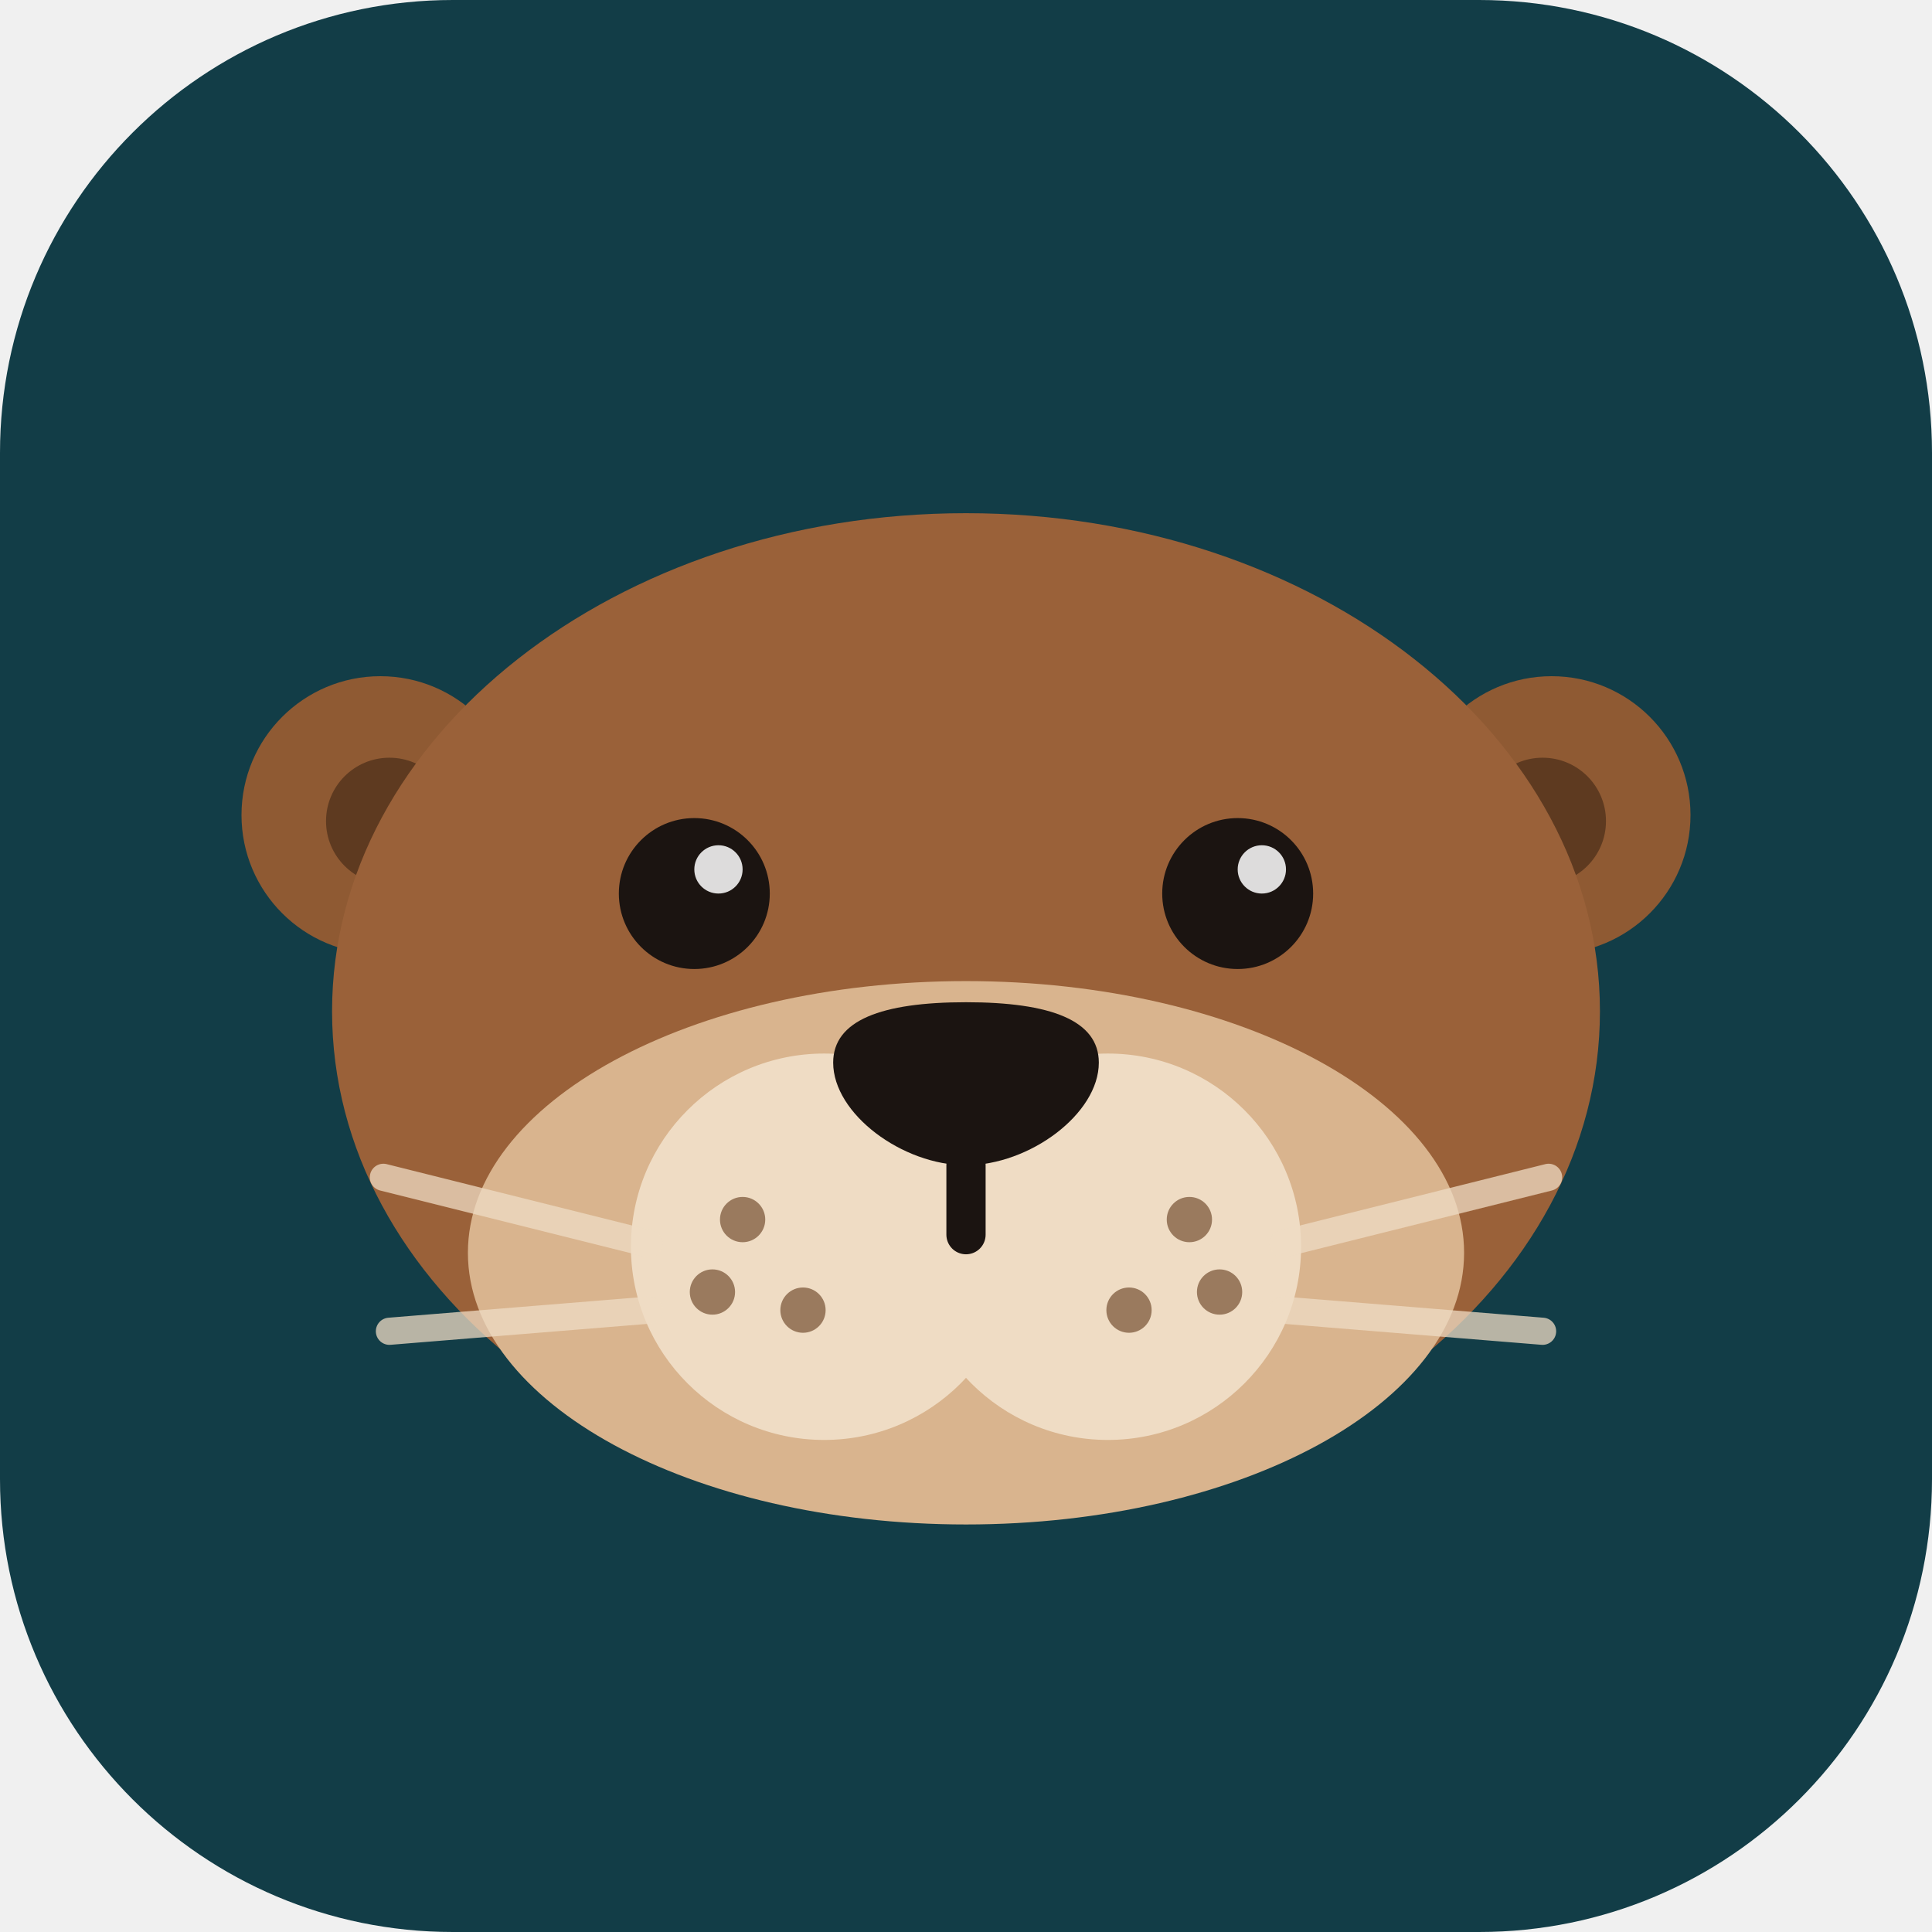
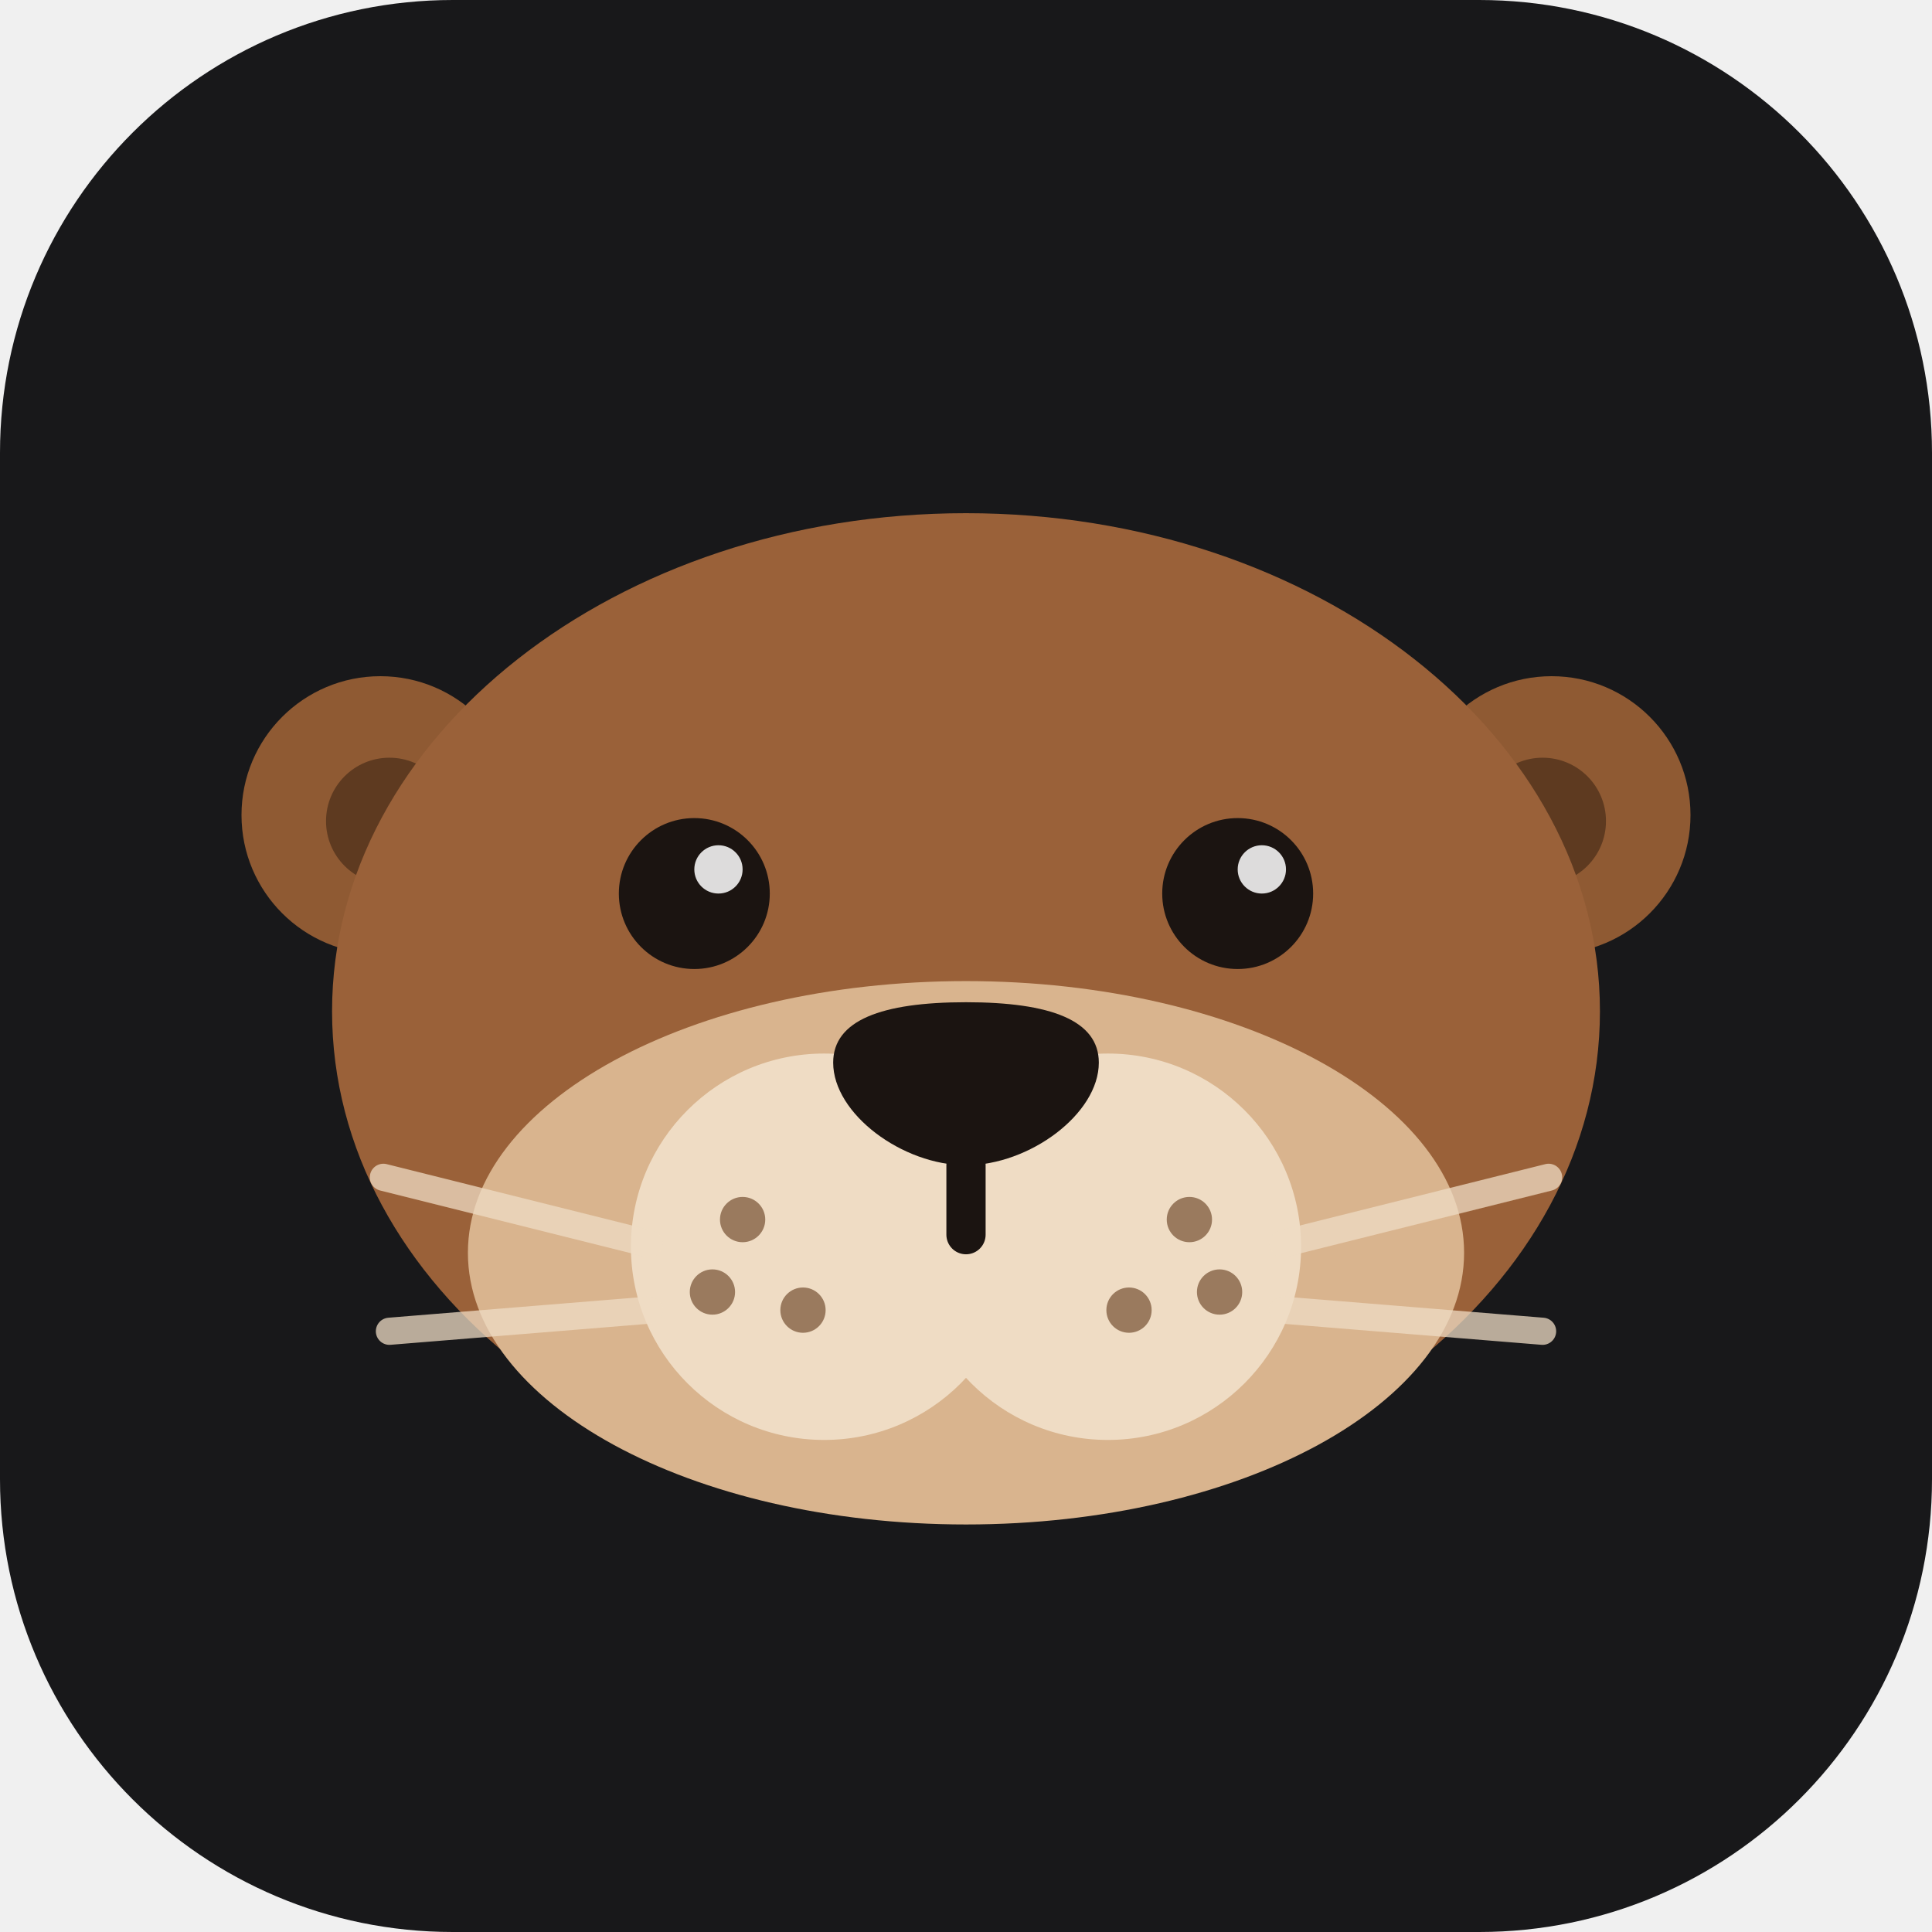
<svg xmlns="http://www.w3.org/2000/svg" viewBox="0 0 64 64">
-   <rect width="64" height="64" rx="15" fill="#123d47" />
+   <rect width="64" height="64" rx="15" fill="#18181a" />
  <circle cx="12.6" cy="27" r="4.6" fill="#8f5a33" />
  <circle cx="51.4" cy="27" r="4.6" fill="#8f5a33" />
  <circle cx="12.9" cy="27.2" r="2.1" fill="#5e3a20" />
  <circle cx="51.1" cy="27.2" r="2.1" fill="#5e3a20" />
  <ellipse cx="32" cy="33.5" rx="21" ry="16.5" fill="#9a6139" />
  <ellipse cx="32" cy="41.5" rx="16.5" ry="9" fill="#d9b48e" />
  <circle cx="27.3" cy="41.3" r="6.4" fill="#efdcc4" />
  <circle cx="36.7" cy="41.3" r="6.4" fill="#efdcc4" />
  <circle cx="24.6" cy="40.4" r=".75" fill="#9a7a5e" />
  <circle cx="23.6" cy="42.8" r=".75" fill="#9a7a5e" />
  <circle cx="26.6" cy="43.4" r=".75" fill="#9a7a5e" />
  <circle cx="39.4" cy="40.4" r=".75" fill="#9a7a5e" />
  <circle cx="40.4" cy="42.8" r=".75" fill="#9a7a5e" />
  <circle cx="37.4" cy="43.4" r=".75" fill="#9a7a5e" />
  <circle cx="23" cy="29.6" r="2.5" fill="#1b1411" />
  <circle cx="41" cy="29.6" r="2.5" fill="#1b1411" />
  <circle cx="23.8" cy="28.8" r=".8" fill="#fff" opacity=".85" />
  <circle cx="41.8" cy="28.8" r=".8" fill="#fff" opacity=".85" />
  <path d="M27.6 35.2c0-1.4 1.6-2 4.4-2s4.4.6 4.4 2c0 1.7-2.3 3.4-4.4 3.4s-4.4-1.7-4.4-3.4z" fill="#1b1411" />
  <path d="M32 38.6v2.3" stroke="#1b1411" stroke-width="1.3" stroke-linecap="round" />
  <path d="M21.5 41.2l-8.8-2.2M21.5 43.4l-8.6.7M42.5 41.2l8.8-2.2M42.5 43.4l8.6.7" stroke="#efdcc4" stroke-width=".9" stroke-linecap="round" opacity=".75" />
</svg>
